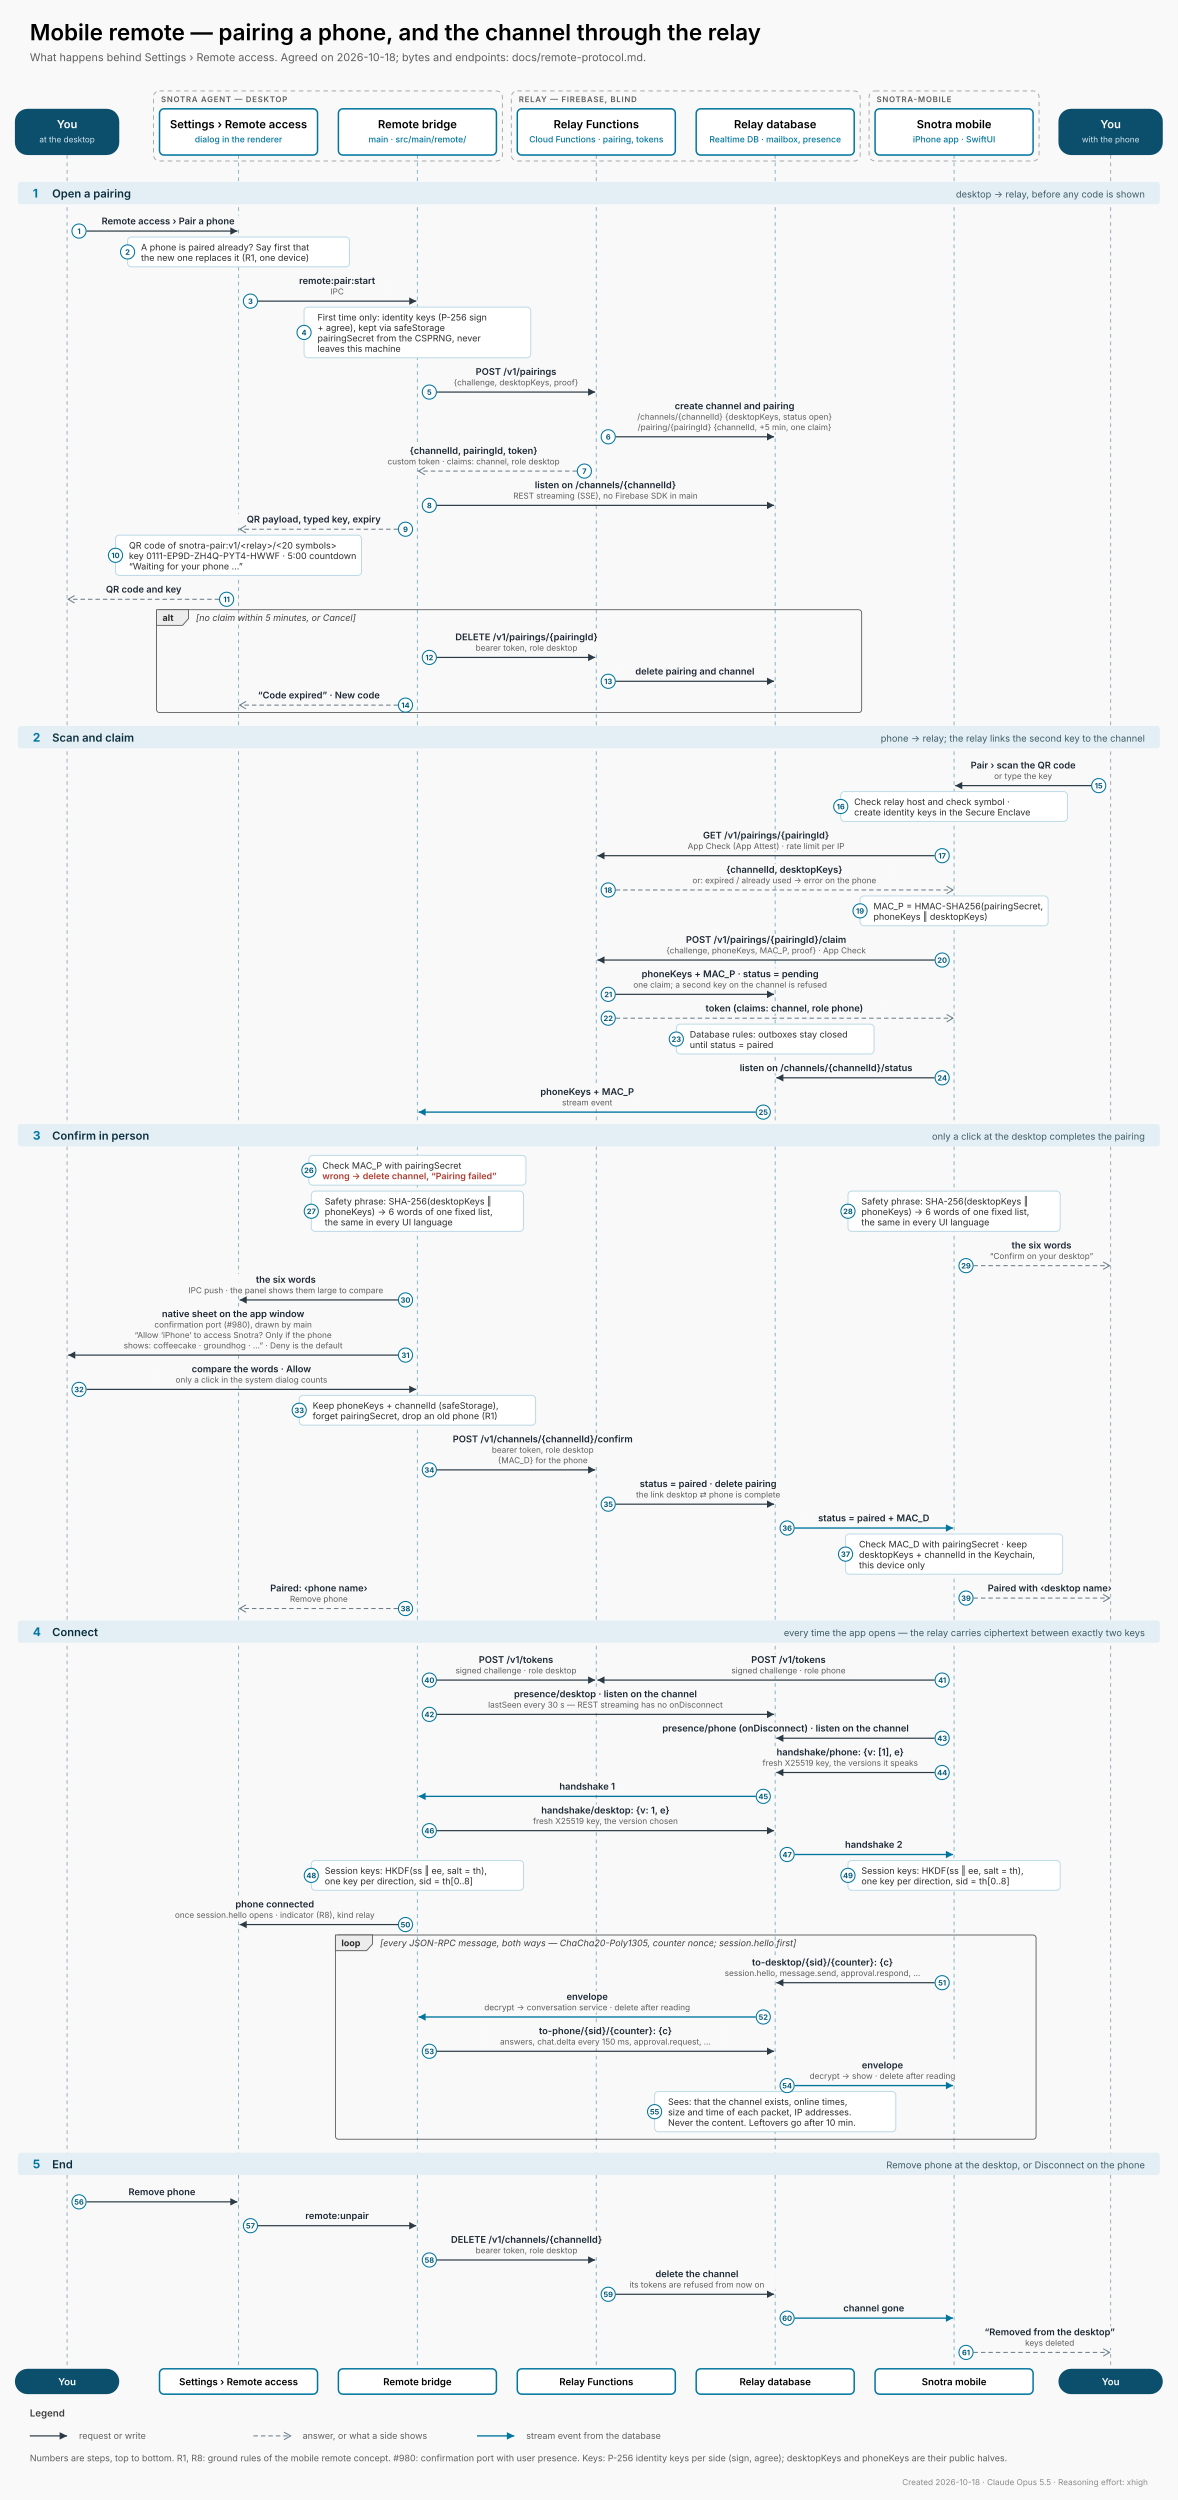
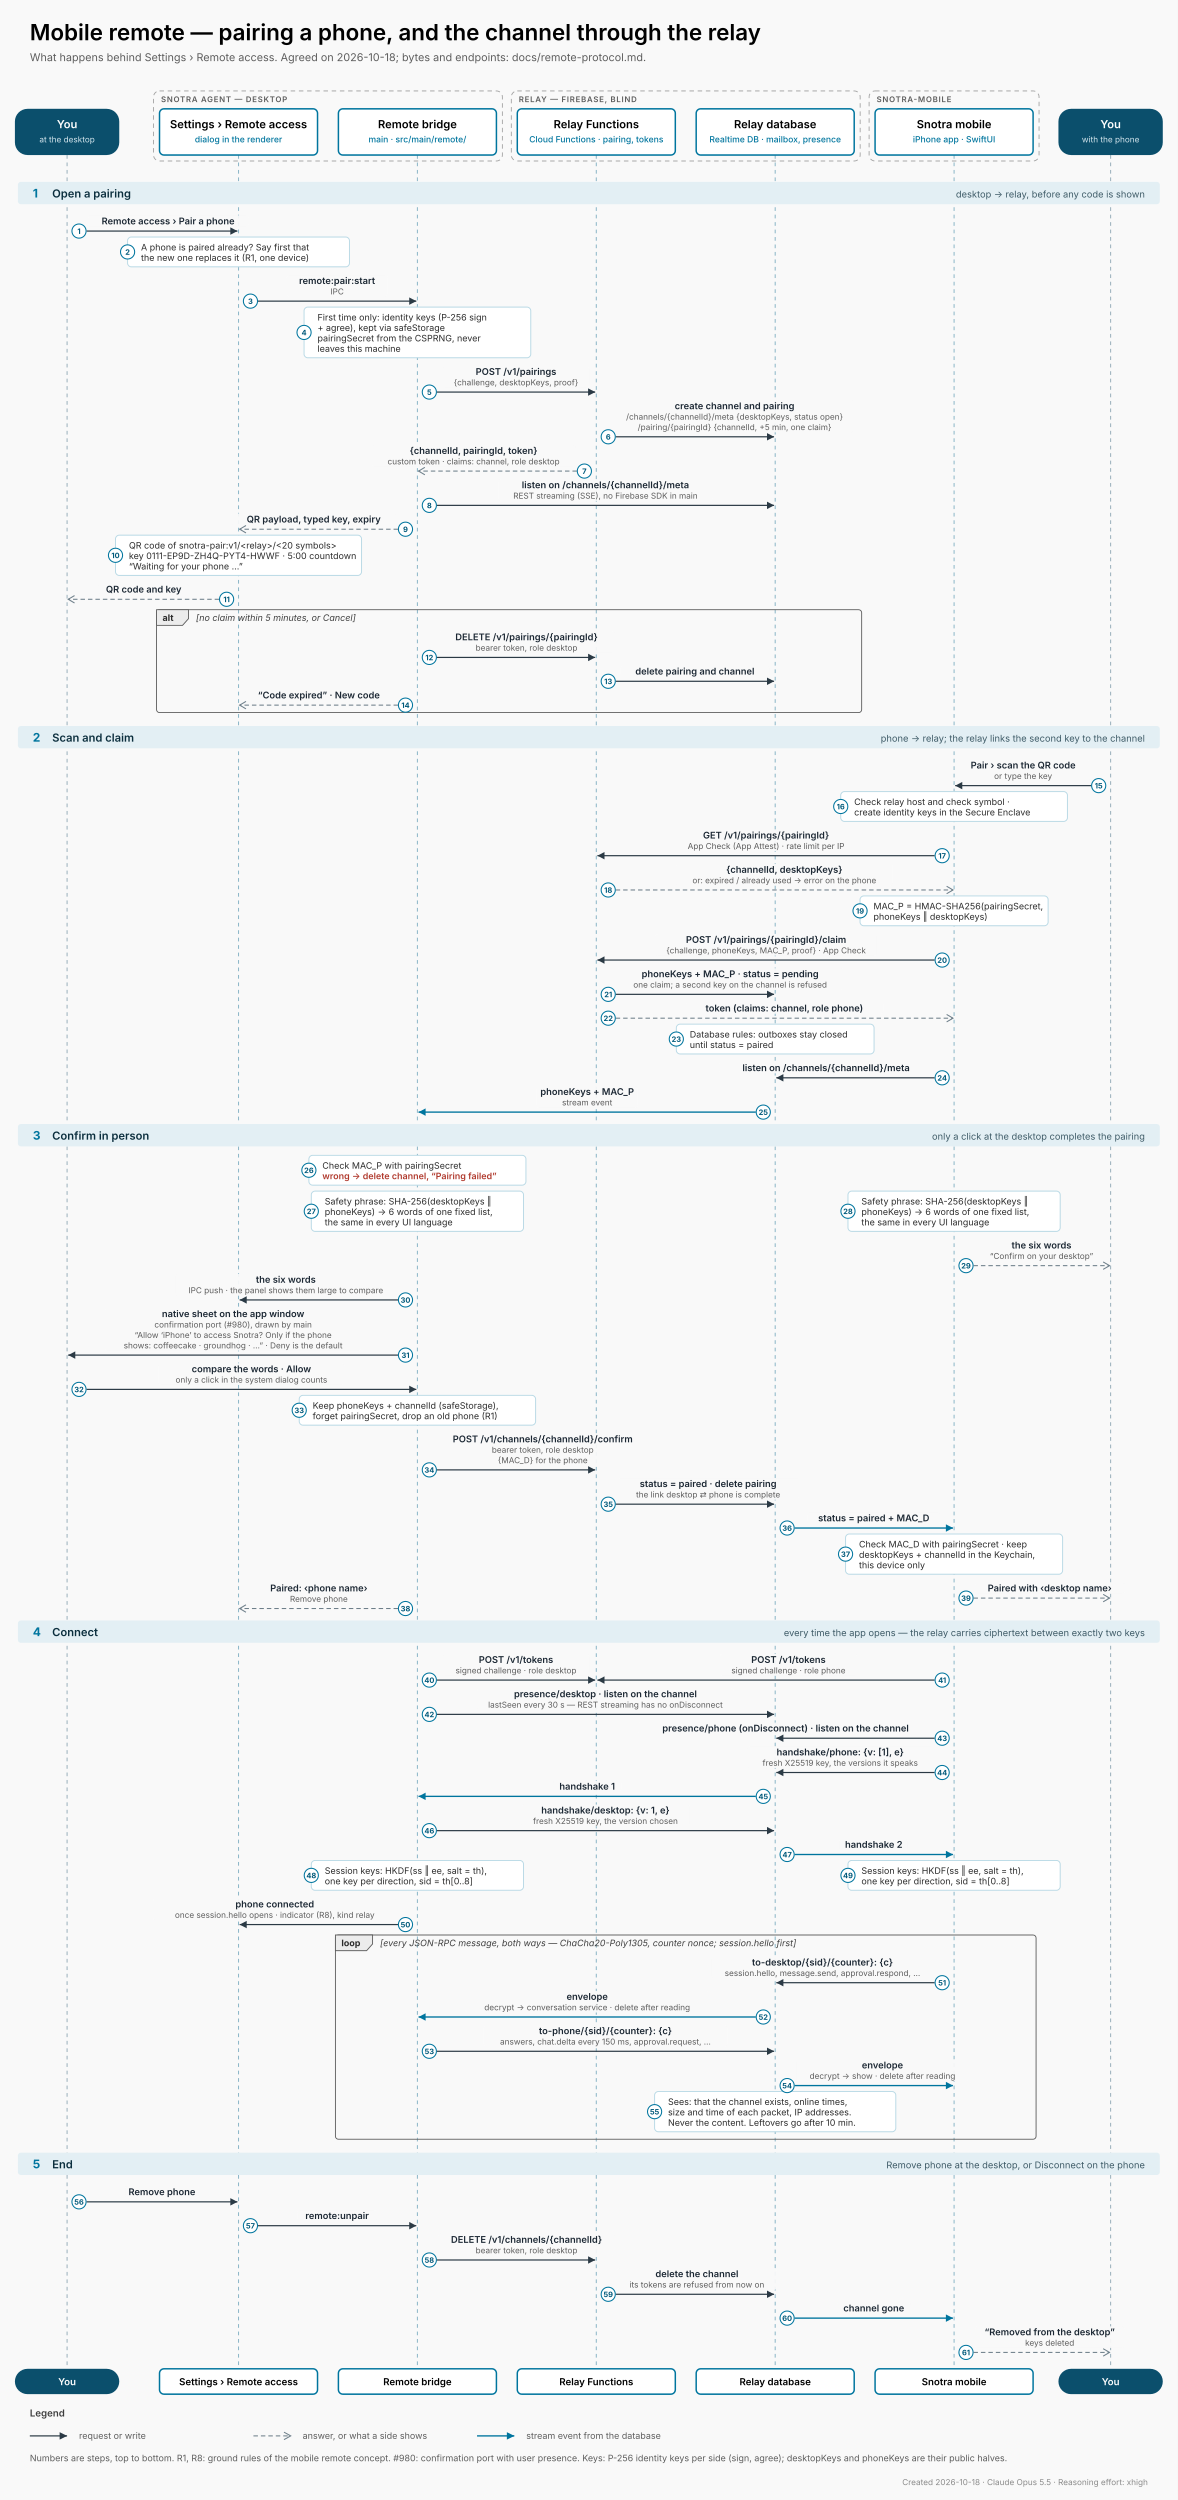
<svg xmlns="http://www.w3.org/2000/svg" viewBox="0 0 1580 3354" width="1580" height="3354" role="img" aria-labelledby="title desc">
  <style>
      text { font-family: Inter, -apple-system, BlinkMacSystemFont, "Segoe UI", sans-serif; }
      .canvas { fill: #F9F9F9; }
      .page-title { fill: #000000; font-size: 30px; font-weight: 600; }
      .page-sub { fill: #5C5C5C; font-size: 14.5px; }
      .group { fill: none; stroke: #A3A3A3; stroke-width: 1.2; stroke-dasharray: 6 5; }
      .group-l { fill: #5C5C5C; font-size: 10.5px; font-weight: 600; letter-spacing: 1px; }
      .hdr { fill: #FFFFFF; stroke: #00759E; stroke-width: 2; }
      .hdr-p { fill: #0B4F6C; }
      .hdr-n { fill: #000000; font-size: 15px; font-weight: 600; text-anchor: middle; }
      .hdr-s { fill: #00759E; font-size: 11.5px; font-weight: 500; text-anchor: middle; }
      .hdr-pn { fill: #FFFFFF; font-size: 15px; font-weight: 600; text-anchor: middle; }
      .hdr-ps { fill: #D5E6EE; font-size: 11px; text-anchor: middle; }
      .hdr-small { font-size: 13px; }
      .life { stroke: #8FB8C9; stroke-width: 1.4; stroke-dasharray: 5 5; }
      .life-p { stroke: #9DB2BD; }
      .phase { fill: #E3EFF4; }
      .phase-n { fill: #00759E; font-size: 16px; font-weight: 700; }
      .phase-t { fill: #0B2E3D; font-size: 15px; font-weight: 600; }
      .phase-s { fill: #3D5A66; font-size: 12.5px; }
      .m-req { stroke: #2B3A45; stroke-width: 1.6; }
      .m-ret { stroke: #6E7F8A; stroke-width: 1.4; stroke-dasharray: 6 4; fill: none; }
      .m-evt { stroke: #00759E; stroke-width: 1.8; }
      .m-prop { stroke: #B26B00; stroke-width: 1.6; stroke-dasharray: 6 4; }
      .m-err { stroke: #C0392B; stroke-width: 1.6; }
      .head-open { stroke-dasharray: none; fill: none; }
      .m-req-head { fill: #2B3A45; }
      .m-evt-head { fill: #00759E; }
      .m-prop-head { fill: #B26B00; }
      .m-err-head { fill: #C0392B; }
      .label-bg { fill: #F9F9F9; opacity: 0.94; }
      .lbl { fill: #1B2733; font-size: 12.5px; font-weight: 600; }
      .lbl-sub { fill: #5C5C5C; font-size: 11px; }
      .lbl-prop { fill: #9A5C00; font-size: 11px; font-weight: 600; }
      .note { fill: #FFFFFF; stroke: #B9D9E5; stroke-width: 1.3; }
      .note-prop { fill: #FFF7EA; stroke: #D08A1E; stroke-dasharray: 5 3; }
      .note-t { fill: #2B2B2B; font-size: 12px; }
      .note-err { fill: #B03A2E; font-size: 12px; font-weight: 600; }
      .note-prop-t { fill: #9A5C00; font-size: 12px; font-weight: 600; }
      .prop-pill { fill: #FFF7EA; stroke: #D08A1E; stroke-width: 1; }
      .prop-tag { fill: #B26B00; font-size: 8.5px; font-weight: 700; letter-spacing: 0.8px; }
      .badge { fill: #FFFFFF; stroke: #00759E; stroke-width: 1.4; }
      .badge-prop { stroke: #D08A1E; }
      .badge-err { stroke: #C0392B; }
      .badge-n { fill: #00597A; font-size: 10px; font-weight: 700; text-anchor: middle; }
      .frame { fill: none; stroke: #5C5C5C; stroke-width: 1.2; }
      .frame-tag { fill: #ECECEC; stroke: #5C5C5C; stroke-width: 1.2; }
      .frame-k { fill: #2B2B2B; font-size: 12px; font-weight: 700; }
      .frame-g { fill: #3D3D3D; font-size: 12px; font-style: italic; }
      .legend-h { fill: #3D3D3D; font-size: 13px; font-weight: 600; }
      .legend-t { fill: #5C5C5C; font-size: 12px; }
      .stamp { fill: #8A8A8A; font-size: 11px; text-anchor: end; }
  </style>
  <rect class="canvas" x="0" y="0" width="1580" height="3354" />
  <text class="page-title" x="40" y="54">Mobile remote — pairing a phone, and the channel through the relay</text>
  <text class="page-sub" x="40" y="82">What happens behind Settings › Remote access. Agreed on 2026-10-18; bytes and endpoints: docs/remote-protocol.md.</text>
  <rect class="group" x="206" y="122" width="468" height="94" rx="8" />
  <text class="group-l" x="216" y="137">SNOTRA AGENT — DESKTOP</text>
  <rect class="group" x="686" y="122" width="468" height="94" rx="8" />
  <text class="group-l" x="696" y="137">RELAY — FIREBASE, BLIND</text>
  <rect class="group" x="1166" y="122" width="228" height="94" rx="8" />
  <text class="group-l" x="1176" y="137">SNOTRA-MOBILE</text>
  <line class="life life-p" x1="90" y1="208" x2="90" y2="3178" />
  <line class="life" x1="320" y1="208" x2="320" y2="3178" />
  <line class="life" x1="560" y1="208" x2="560" y2="3178" />
  <line class="life" x1="800" y1="208" x2="800" y2="3178" />
  <line class="life" x1="1040" y1="208" x2="1040" y2="3178" />
  <line class="life" x1="1280" y1="208" x2="1280" y2="3178" />
  <line class="life life-p" x1="1490" y1="208" x2="1490" y2="3178" />
  <rect class="frame" x="210" y="818" width="946" height="138" rx="4" />
  <path class="frame-tag" d="M210 818 h42.88 v12 l-8 9 h-34.88 z" />
  <rect class="frame" x="450" y="2596" width="940" height="274" rx="4" />
  <path class="frame-tag" d="M450 2596 h49.84 v12 l-8 9 h-41.84 z" />
  <rect class="hdr-p" x="20" y="146" width="140" height="62" rx="17" />
  <text class="hdr-pn" x="90" y="172">You</text>
  <text class="hdr-ps" x="90" y="191">at the desktop</text>
  <rect class="hdr" x="214" y="146" width="212" height="62" rx="6" />
  <text class="hdr-n" x="320" y="172">Settings › Remote access</text>
  <text class="hdr-s" x="320" y="191">dialog in the renderer</text>
  <rect class="hdr" x="454" y="146" width="212" height="62" rx="6" />
  <text class="hdr-n" x="560" y="172">Remote bridge</text>
  <text class="hdr-s" x="560" y="191">main · src/main/remote/</text>
  <rect class="hdr" x="694" y="146" width="212" height="62" rx="6" />
  <text class="hdr-n" x="800" y="172">Relay Functions</text>
  <text class="hdr-s" x="800" y="191">Cloud Functions · pairing, tokens</text>
  <rect class="hdr" x="934" y="146" width="212" height="62" rx="6" />
  <text class="hdr-n" x="1040" y="172">Relay database</text>
  <text class="hdr-s" x="1040" y="191">Realtime DB · mailbox, presence</text>
  <rect class="hdr" x="1174" y="146" width="212" height="62" rx="6" />
  <text class="hdr-n" x="1280" y="172">Snotra mobile</text>
  <text class="hdr-s" x="1280" y="191">iPhone app · SwiftUI</text>
  <rect class="hdr-p" x="1420" y="146" width="140" height="62" rx="17" />
  <text class="hdr-pn" x="1490" y="172">You</text>
  <text class="hdr-ps" x="1490" y="191">with the phone</text>
  <rect class="phase" x="24" y="244" width="1532" height="30" rx="4" />
  <text class="phase-n" x="44" y="265">1</text>
  <text class="phase-t" x="70" y="265">Open a pairing</text>
  <text class="phase-s" x="1536" y="265" text-anchor="end">desktop → relay, before any code is shown</text>
  <line class="m-req" x1="116" y1="310" x2="318.5" y2="310" />
  <polygon class="head m-req-head" points="318.5,310 309,305 309,315" />
  <rect class="label-bg" x="118" y="289" width="215" height="15" rx="3" />
  <text class="lbl" x="225.5" y="301" text-anchor="middle">Remote access › Pair a phone</text>
  <rect class="note" x="171.16" y="318" width="297.68" height="40" rx="5" />
  <text class="note-t" x="189.16" y="336">A phone is paired already? Say first that</text>
  <text class="note-t" x="189.16" y="350">the new one replaces it (R1, one device)</text>
  <line class="m-req" x1="346" y1="404" x2="558.5" y2="404" />
  <polygon class="head m-req-head" points="558.5,404 549,399 549,409" />
  <rect class="label-bg" x="384.625" y="369" width="135.25" height="29" rx="3" />
  <text class="lbl" x="452.25" y="381" text-anchor="middle">remote:pair:start</text>
  <text class="lbl-sub" x="452.25" y="395" text-anchor="middle">IPC</text>
  <rect class="note" x="407.92" y="412" width="304.16" height="68" rx="5" />
  <text class="note-t" x="425.92" y="430">First time only: identity keys (P-256 sign</text>
  <text class="note-t" x="425.92" y="444">+ agree), kept via safeStorage</text>
  <text class="note-t" x="425.92" y="458">pairingSecret from the CSPRNG, never</text>
  <text class="note-t" x="425.92" y="472">leaves this machine</text>
  <line class="m-req" x1="586" y1="526" x2="798.5" y2="526" />
  <polygon class="head m-req-head" points="798.5,526 789,521 789,531" />
  <rect class="label-bg" x="594.18" y="491" width="196.14" height="29" rx="3" />
  <text class="lbl" x="692.25" y="503" text-anchor="middle">POST /v1/pairings</text>
  <text class="lbl-sub" x="692.25" y="517" text-anchor="middle">{challenge, desktopKeys, proof}</text>
  <line class="m-req" x1="826" y1="586" x2="1038.5" y2="586" />
  <polygon class="head m-req-head" points="1038.5,586 1029,581 1029,591" />
-   <rect class="label-bg" x="828" y="537" width="314.94" height="43" rx="3" />
+   <rect class="label-bg" x="826" y="537" width="318.94" height="43" rx="3" />
  <text class="lbl" x="985.47" y="549" text-anchor="middle">create channel and pairing</text>
-   <text class="lbl-sub" x="985.47" y="563" text-anchor="middle">/channels/{channelId} {desktopKeys, status open}</text>
+   <text class="lbl-sub" x="985.47" y="563" text-anchor="middle">/channels/{channelId}/meta {desktopKeys, status open}</text>
  <text class="lbl-sub" x="985.47" y="577" text-anchor="middle">/pairing/{pairingId} {channelId, +5 min, one claim}</text>
  <line class="m-ret" x1="774" y1="632" x2="561.5" y2="632" />
  <polyline class="m-ret head-open" points="570,627 561.5,632 570,637" />
  <rect class="label-bg" x="498.64" y="597" width="273.36" height="29" rx="3" />
  <text class="lbl" x="635.32" y="609" text-anchor="middle">{channelId, pairingId, token}</text>
  <text class="lbl-sub" x="635.32" y="623" text-anchor="middle">custom token · claims: channel, role desktop</text>
  <line class="m-req" x1="586" y1="678" x2="1038.5" y2="678" />
  <polygon class="head m-req-head" points="1038.5,678 1029,673 1029,683" />
-   <rect class="label-bg" x="672.6" y="643" width="279.3" height="29" rx="3" />
-   <text class="lbl" x="812.25" y="655" text-anchor="middle">listen on /channels/{channelId}</text>
+   <rect class="label-bg" x="668.5" y="643" width="287.5" height="29" rx="3" />
+   <text class="lbl" x="812.25" y="655" text-anchor="middle">listen on /channels/{channelId}/meta</text>
  <text class="lbl-sub" x="812.25" y="669" text-anchor="middle">REST streaming (SSE), no Firebase SDK in main</text>
  <line class="m-ret" x1="534" y1="710" x2="321.5" y2="710" />
  <polyline class="m-ret head-open" points="330,705 321.5,710 330,715" />
  <rect class="label-bg" x="309.75" y="689" width="222.25" height="15" rx="3" />
  <text class="lbl" x="420.875" y="701" text-anchor="middle">QR payload, typed key, expiry</text>
  <rect class="note" x="154.96" y="718" width="330.08" height="54" rx="5" />
  <text class="note-t" x="172.96" y="736">QR code of snotra-pair:v1/&lt;relay&gt;/&lt;20 symbols&gt;</text>
  <text class="note-t" x="172.96" y="750">key 0111-EP9D-ZH4Q-PYT4-HWWF · 5:00 countdown</text>
  <text class="note-t" x="172.96" y="764">“Waiting for your phone …”</text>
  <line class="m-ret" x1="294" y1="804" x2="91.5" y2="804" />
  <polyline class="m-ret head-open" points="100,799 91.5,804 100,809" />
  <rect class="label-bg" x="132.375" y="783" width="120.75" height="15" rx="3" />
  <text class="lbl" x="192.75" y="795" text-anchor="middle">QR code and key</text>
  <line class="m-req" x1="586" y1="882" x2="798.5" y2="882" />
  <polygon class="head m-req-head" points="798.5,882 789,877 789,887" />
  <rect class="label-bg" x="588" y="847" width="236.75" height="29" rx="3" />
  <text class="lbl" x="706.375" y="859" text-anchor="middle">DELETE /v1/pairings/{pairingId}</text>
  <text class="lbl-sub" x="706.375" y="873" text-anchor="middle">bearer token, role desktop</text>
  <line class="m-req" x1="826" y1="914" x2="1038.5" y2="914" />
  <polygon class="head m-req-head" points="1038.5,914 1029,909 1029,919" />
  <rect class="label-bg" x="832" y="893" width="200.5" height="15" rx="3" />
  <text class="lbl" x="932.25" y="905" text-anchor="middle">delete pairing and channel</text>
  <line class="m-ret" x1="534" y1="946" x2="321.5" y2="946" />
  <polyline class="m-ret head-open" points="330,941 321.5,946 330,951" />
  <rect class="label-bg" x="331.125" y="925" width="193.25" height="15" rx="3" />
  <text class="lbl" x="427.75" y="937" text-anchor="middle">“Code expired” · New code</text>
  <text class="frame-k" x="218" y="833">alt</text>
  <text class="frame-g" x="262.88" y="833">[no claim within 5 minutes, or Cancel]</text>
  <rect class="phase" x="24" y="974" width="1532" height="30" rx="4" />
  <text class="phase-n" x="44" y="995">2</text>
  <text class="phase-t" x="70" y="995">Scan and claim</text>
  <text class="phase-s" x="1536" y="995" text-anchor="end">phone → relay; the relay links the second key to the channel</text>
  <line class="m-req" x1="1464" y1="1054" x2="1281.5" y2="1054" />
  <polygon class="head m-req-head" points="1281.5,1054 1291,1049 1291,1059" />
  <rect class="label-bg" x="1283.25" y="1019" width="178.75" height="29" rx="3" />
  <text class="lbl" x="1372.625" y="1031" text-anchor="middle">Pair › scan the QR code</text>
  <text class="lbl-sub" x="1372.625" y="1045" text-anchor="middle">or type the key</text>
  <rect class="note" x="1127.92" y="1062" width="304.16" height="40" rx="5" />
  <text class="note-t" x="1145.92" y="1080">Check relay host and check symbol ·</text>
  <text class="note-t" x="1145.92" y="1094">create identity keys in the Secure Enclave</text>
  <line class="m-req" x1="1254" y1="1148" x2="801.5" y2="1148" />
  <polygon class="head m-req-head" points="801.5,1148 811,1143 811,1153" />
  <rect class="label-bg" x="897.01" y="1113" width="261.48" height="29" rx="3" />
  <text class="lbl" x="1027.75" y="1125" text-anchor="middle">GET /v1/pairings/{pairingId}</text>
  <text class="lbl-sub" x="1027.75" y="1139" text-anchor="middle">App Check (App Attest) · rate limit per IP</text>
  <line class="m-ret" x1="826" y1="1194" x2="1278.5" y2="1194" />
  <polyline class="m-ret head-open" points="1270,1189 1278.5,1194 1270,1199" />
  <rect class="label-bg" x="906.66" y="1159" width="291.18" height="29" rx="3" />
  <text class="lbl" x="1052.25" y="1171" text-anchor="middle">{channelId, desktopKeys}</text>
  <text class="lbl-sub" x="1052.25" y="1185" text-anchor="middle">or: expired / already used → error on the phone</text>
  <rect class="note" x="1153.84" y="1202" width="252.32" height="40" rx="5" />
  <text class="note-t" x="1171.84" y="1220">MAC_P = HMAC-SHA256(pairingSecret,</text>
  <text class="note-t" x="1171.84" y="1234">  phoneKeys ‖ desktopKeys)</text>
  <line class="m-req" x1="1254" y1="1288" x2="801.5" y2="1288" />
  <polygon class="head m-req-head" points="801.5,1288 811,1283 811,1293" />
  <rect class="label-bg" x="879.19" y="1253" width="297.12" height="29" rx="3" />
  <text class="lbl" x="1027.75" y="1265" text-anchor="middle">POST /v1/pairings/{pairingId}/claim</text>
  <text class="lbl-sub" x="1027.75" y="1279" text-anchor="middle">{challenge, phoneKeys, MAC_P, proof} · App Check</text>
  <line class="m-req" x1="826" y1="1334" x2="1038.5" y2="1334" />
  <polygon class="head m-req-head" points="1038.5,1334 1029,1329 1029,1339" />
  <rect class="label-bg" x="828" y="1299" width="303.06" height="29" rx="3" />
  <text class="lbl" x="979.53" y="1311" text-anchor="middle">phoneKeys + MAC_P · status = pending</text>
  <text class="lbl-sub" x="979.53" y="1325" text-anchor="middle">one claim; a second key on the channel is refused</text>
  <line class="m-ret" x1="826" y1="1366" x2="1278.5" y2="1366" />
  <polyline class="m-ret head-open" points="1270,1361 1278.5,1366 1270,1371" />
  <rect class="label-bg" x="919.375" y="1345" width="265.75" height="15" rx="3" />
  <text class="lbl" x="1052.25" y="1357" text-anchor="middle">token (claims: channel, role phone)</text>
  <rect class="note" x="907.36" y="1374" width="265.28" height="40" rx="5" />
  <text class="note-t" x="925.36" y="1392">Database rules: outboxes stay closed</text>
  <text class="note-t" x="925.36" y="1406">until status = paired</text>
  <line class="m-req" x1="1254" y1="1446" x2="1041.5" y2="1446" />
  <polygon class="head m-req-head" points="1041.5,1446 1051,1441 1051,1451" />
  <rect class="label-bg" x="964.5" y="1425" width="287.5" height="15" rx="3" />
-   <text class="lbl" x="1108.25" y="1437" text-anchor="middle">listen on /channels/{channelId}/status</text>
+   <text class="lbl" x="1108.25" y="1437" text-anchor="middle">listen on /channels/{channelId}/meta</text>
  <line class="m-evt" x1="1014" y1="1492" x2="561.5" y2="1492" />
  <polygon class="head m-evt-head" points="561.5,1492 571,1487 571,1497" />
  <rect class="label-bg" x="720.125" y="1457" width="135.25" height="29" rx="3" />
  <text class="lbl" x="787.75" y="1469" text-anchor="middle">phoneKeys + MAC_P</text>
  <text class="lbl-sub" x="787.75" y="1483" text-anchor="middle">stream event</text>
  <rect class="phase" x="24" y="1508" width="1532" height="30" rx="4" />
  <text class="phase-n" x="44" y="1529">3</text>
  <text class="phase-t" x="70" y="1529">Confirm in person</text>
  <text class="phase-s" x="1536" y="1529" text-anchor="end">only a click at the desktop completes the pairing</text>
  <rect class="note" x="414.4" y="1550" width="291.2" height="40" rx="5" />
  <text class="note-t" x="432.4" y="1568">Check MAC_P with pairingSecret</text>
  <text class="note-err" x="432.4" y="1582">wrong → delete channel, “Pairing failed”</text>
  <rect class="note" x="417.64" y="1598" width="284.72" height="54" rx="5" />
  <text class="note-t" x="435.64" y="1616">Safety phrase: SHA-256(desktopKeys ‖</text>
  <text class="note-t" x="435.64" y="1630">phoneKeys) → 6 words of one fixed list,</text>
  <text class="note-t" x="435.64" y="1644">the same in every UI language</text>
  <rect class="note" x="1137.64" y="1598" width="284.72" height="54" rx="5" />
  <text class="note-t" x="1155.64" y="1616">Safety phrase: SHA-256(desktopKeys ‖</text>
  <text class="note-t" x="1155.64" y="1630">phoneKeys) → 6 words of one fixed list,</text>
  <text class="note-t" x="1155.64" y="1644">the same in every UI language</text>
  <line class="m-ret" x1="1306" y1="1698" x2="1488.5" y2="1698" />
  <polyline class="m-ret head-open" points="1480,1693 1488.5,1698 1480,1703" />
  <rect class="label-bg" x="1317" y="1663" width="160.5" height="29" rx="3" />
  <text class="lbl" x="1397.25" y="1675" text-anchor="middle">the six words</text>
  <text class="lbl-sub" x="1397.25" y="1689" text-anchor="middle">“Confirm on your desktop”</text>
  <line class="m-req" x1="534" y1="1744" x2="321.5" y2="1744" />
  <polygon class="head m-req-head" points="321.5,1744 331,1739 331,1749" />
  <rect class="label-bg" x="234.88" y="1709" width="297.12" height="29" rx="3" />
  <text class="lbl" x="383.44" y="1721" text-anchor="middle">the six words</text>
  <text class="lbl-sub" x="383.44" y="1735" text-anchor="middle">IPC push · the panel shows them large to compare</text>
  <line class="m-req" x1="534" y1="1818" x2="91.5" y2="1818" />
  <polygon class="head m-req-head" points="91.5,1818 101,1813 101,1823" />
  <rect class="label-bg" x="140.43" y="1755" width="344.64" height="57" rx="3" />
  <text class="lbl" x="312.75" y="1767" text-anchor="middle">native sheet on the app window</text>
  <text class="lbl-sub" x="312.75" y="1781" text-anchor="middle">confirmation port (#980), drawn by main</text>
  <text class="lbl-sub" x="312.75" y="1795" text-anchor="middle">“Allow ‘iPhone’ to access Snotra? Only if the phone</text>
  <text class="lbl-sub" x="312.75" y="1809" text-anchor="middle">shows: coffeecake · groundhog · …” · Deny is the default</text>
  <line class="m-req" x1="116" y1="1864" x2="558.5" y2="1864" />
  <polygon class="head m-req-head" points="558.5,1864 549,1859 549,1869" />
  <rect class="label-bg" x="212.45" y="1829" width="249.6" height="29" rx="3" />
  <text class="lbl" x="337.25" y="1841" text-anchor="middle">compare the words · Allow</text>
  <text class="lbl-sub" x="337.25" y="1855" text-anchor="middle">only a click in the system dialog counts</text>
  <rect class="note" x="401.44" y="1872" width="317.12" height="40" rx="5" />
  <text class="note-t" x="419.44" y="1890">Keep phoneKeys + channelId (safeStorage),</text>
  <text class="note-t" x="419.44" y="1904">forget pairingSecret, drop an old phone (R1)</text>
  <line class="m-req" x1="586" y1="1972" x2="798.5" y2="1972" />
  <polygon class="head m-req-head" points="798.5,1972 789,1967 789,1977" />
  <rect class="label-bg" x="588" y="1923" width="280.25" height="43" rx="3" />
  <text class="lbl" x="728.125" y="1935" text-anchor="middle">POST /v1/channels/{channelId}/confirm</text>
  <text class="lbl-sub" x="728.125" y="1949" text-anchor="middle">bearer token, role desktop</text>
  <text class="lbl-sub" x="728.125" y="1963" text-anchor="middle">{MAC_D} for the phone</text>
  <line class="m-req" x1="826" y1="2018" x2="1038.5" y2="2018" />
  <polygon class="head m-req-head" points="1038.5,2018 1029,2013 1029,2023" />
  <rect class="label-bg" x="828" y="1983" width="244" height="29" rx="3" />
  <text class="lbl" x="950" y="1995" text-anchor="middle">status = paired · delete pairing</text>
  <text class="lbl-sub" x="950" y="2009" text-anchor="middle">the link desktop ⇄ phone is complete</text>
  <line class="m-evt" x1="1066" y1="2050" x2="1278.5" y2="2050" />
  <polygon class="head m-evt-head" points="1278.5,2050 1269,2045 1269,2055" />
  <rect class="label-bg" x="1082.875" y="2029" width="178.75" height="15" rx="3" />
  <text class="lbl" x="1172.25" y="2041" text-anchor="middle">status = paired + MAC_D</text>
  <rect class="note" x="1134.4" y="2058" width="291.2" height="54" rx="5" />
  <text class="note-t" x="1152.4" y="2076">Check MAC_D with pairingSecret · keep</text>
  <text class="note-t" x="1152.4" y="2090">desktopKeys + channelId in the Keychain,</text>
  <text class="note-t" x="1152.4" y="2104">this device only</text>
  <line class="m-ret" x1="534" y1="2158" x2="321.5" y2="2158" />
  <polyline class="m-ret head-open" points="330,2153 321.5,2158 330,2163" />
  <rect class="label-bg" x="349.25" y="2123" width="157" height="29" rx="3" />
  <text class="lbl" x="427.75" y="2135" text-anchor="middle">Paired: ‹phone name›</text>
  <text class="lbl-sub" x="427.75" y="2149" text-anchor="middle">Remove phone</text>
  <line class="m-ret" x1="1306" y1="2144" x2="1488.5" y2="2144" />
  <polyline class="m-ret head-open" points="1480,2139 1488.5,2144 1480,2149" />
  <rect class="label-bg" x="1308" y="2123" width="200.5" height="15" rx="3" />
  <text class="lbl" x="1408.25" y="2135" text-anchor="middle">Paired with ‹desktop name›</text>
  <rect class="phase" x="24" y="2174" width="1532" height="30" rx="4" />
  <text class="phase-n" x="44" y="2195">4</text>
  <text class="phase-t" x="70" y="2195">Connect</text>
  <text class="phase-s" x="1536" y="2195" text-anchor="end">every time the app opens — the relay carries ciphertext between exactly two keys</text>
  <line class="m-req" x1="586" y1="2254" x2="798.5" y2="2254" />
  <polygon class="head m-req-head" points="798.5,2254 789,2249 789,2259" />
  <rect class="label-bg" x="594.18" y="2219" width="196.14" height="29" rx="3" />
  <text class="lbl" x="692.25" y="2231" text-anchor="middle">POST /v1/tokens</text>
  <text class="lbl-sub" x="692.25" y="2245" text-anchor="middle">signed challenge · role desktop</text>
  <line class="m-req" x1="1254" y1="2254" x2="801.5" y2="2254" />
  <polygon class="head m-req-head" points="801.5,2254 811,2249 811,2259" />
  <rect class="label-bg" x="965.62" y="2219" width="184.26" height="29" rx="3" />
  <text class="lbl" x="1057.75" y="2231" text-anchor="middle">POST /v1/tokens</text>
  <text class="lbl-sub" x="1057.75" y="2245" text-anchor="middle">signed challenge · role phone</text>
  <line class="m-req" x1="586" y1="2300" x2="1038.5" y2="2300" />
  <polygon class="head m-req-head" points="1038.5,2300 1029,2295 1029,2305" />
  <rect class="label-bg" x="639.93" y="2265" width="344.64" height="29" rx="3" />
  <text class="lbl" x="812.25" y="2277" text-anchor="middle">presence/desktop · listen on the channel</text>
  <text class="lbl-sub" x="812.25" y="2291" text-anchor="middle">lastSeen every 30 s — REST streaming has no onDisconnect</text>
  <line class="m-req" x1="1254" y1="2332" x2="1041.5" y2="2332" />
  <polygon class="head m-req-head" points="1041.5,2332 1051,2327 1051,2337" />
  <rect class="label-bg" x="855.75" y="2311" width="396.25" height="15" rx="3" />
  <text class="lbl" x="1053.875" y="2323" text-anchor="middle">presence/phone (onDisconnect) · listen on the channel</text>
  <line class="m-req" x1="1254" y1="2378" x2="1041.5" y2="2378" />
  <polygon class="head m-req-head" points="1041.5,2378 1051,2373 1051,2383" />
  <rect class="label-bg" x="1002.4" y="2343" width="249.6" height="29" rx="3" />
  <text class="lbl" x="1127.2" y="2355" text-anchor="middle">handshake/phone: {v: [1], e}</text>
  <text class="lbl-sub" x="1127.2" y="2369" text-anchor="middle">fresh X25519 key, the versions it speaks</text>
  <line class="m-evt" x1="1014" y1="2410" x2="561.5" y2="2410" />
  <polygon class="head m-evt-head" points="561.5,2410 571,2405 571,2415" />
  <rect class="label-bg" x="741.875" y="2389" width="91.75" height="15" rx="3" />
  <text class="lbl" x="787.75" y="2401" text-anchor="middle">handshake 1</text>
  <line class="m-req" x1="586" y1="2456" x2="1038.5" y2="2456" />
  <polygon class="head m-req-head" points="1038.5,2456 1029,2451 1029,2461" />
  <rect class="label-bg" x="699.33" y="2421" width="225.84" height="29" rx="3" />
  <text class="lbl" x="812.25" y="2433" text-anchor="middle">handshake/desktop: {v: 1, e}</text>
  <text class="lbl-sub" x="812.25" y="2447" text-anchor="middle">fresh X25519 key, the version chosen</text>
  <line class="m-evt" x1="1066" y1="2488" x2="1278.5" y2="2488" />
  <polygon class="head m-evt-head" points="1278.5,2488 1269,2483 1269,2493" />
  <rect class="label-bg" x="1126.375" y="2467" width="91.75" height="15" rx="3" />
  <text class="lbl" x="1172.25" y="2479" text-anchor="middle">handshake 2</text>
  <rect class="note" x="417.64" y="2496" width="284.72" height="40" rx="5" />
  <text class="note-t" x="435.64" y="2514">Session keys: HKDF(ss ‖ ee, salt = th),</text>
  <text class="note-t" x="435.64" y="2528">one key per direction, sid = th[0..8]</text>
  <rect class="note" x="1137.64" y="2496" width="284.72" height="40" rx="5" />
  <text class="note-t" x="1155.64" y="2514">Session keys: HKDF(ss ‖ ee, salt = th),</text>
  <text class="note-t" x="1155.64" y="2528">one key per direction, sid = th[0..8]</text>
  <line class="m-req" x1="534" y1="2582" x2="321.5" y2="2582" />
  <polygon class="head m-req-head" points="321.5,2582 331,2577 331,2587" />
  <rect class="label-bg" x="205.18" y="2547" width="326.82" height="29" rx="3" />
  <text class="lbl" x="368.59" y="2559" text-anchor="middle">phone connected</text>
  <text class="lbl-sub" x="368.59" y="2573" text-anchor="middle">once session.hello opens · indicator (R8), kind relay</text>
  <line class="m-req" x1="1254" y1="2660" x2="1041.5" y2="2660" />
  <polygon class="head m-req-head" points="1041.5,2660 1051,2655 1051,2665" />
  <rect class="label-bg" x="954.88" y="2625" width="297.12" height="29" rx="3" />
  <text class="lbl" x="1103.44" y="2637" text-anchor="middle">to-desktop/{sid}/{counter}: {c}</text>
  <text class="lbl-sub" x="1103.44" y="2651" text-anchor="middle">session.hello, message.send, approval.respond, …</text>
  <line class="m-evt" x1="1014" y1="2706" x2="561.5" y2="2706" />
  <polygon class="head m-evt-head" points="561.5,2706 571,2701 571,2711" />
  <rect class="label-bg" x="624.34" y="2671" width="326.82" height="29" rx="3" />
  <text class="lbl" x="787.75" y="2683" text-anchor="middle">envelope</text>
  <text class="lbl-sub" x="787.75" y="2697" text-anchor="middle">decrypt → conversation service · delete after reading</text>
  <line class="m-req" x1="586" y1="2752" x2="1038.5" y2="2752" />
  <polygon class="head m-req-head" points="1038.5,2752 1029,2747 1029,2757" />
  <rect class="label-bg" x="648.84" y="2717" width="326.82" height="29" rx="3" />
  <text class="lbl" x="812.25" y="2729" text-anchor="middle">to-phone/{sid}/{counter}: {c}</text>
  <text class="lbl-sub" x="812.25" y="2743" text-anchor="middle">answers, chat.delta every 150 ms, approval.request, …</text>
  <line class="m-evt" x1="1066" y1="2798" x2="1278.5" y2="2798" />
  <polygon class="head m-evt-head" points="1278.5,2798 1269,2793 1269,2803" />
  <rect class="label-bg" x="1068" y="2763" width="231.78" height="29" rx="3" />
  <text class="lbl" x="1183.89" y="2775" text-anchor="middle">envelope</text>
  <text class="lbl-sub" x="1183.89" y="2789" text-anchor="middle">decrypt → show · delete after reading</text>
  <rect class="note" x="878.2" y="2806" width="323.6" height="54" rx="5" />
  <text class="note-t" x="896.2" y="2824">Sees: that the channel exists, online times,</text>
  <text class="note-t" x="896.2" y="2838">size and time of each packet, IP addresses.</text>
  <text class="note-t" x="896.2" y="2852">Never the content. Leftovers go after 10 min.</text>
  <text class="frame-k" x="458" y="2611">loop</text>
  <text class="frame-g" x="509.84" y="2611">[every JSON-RPC message, both ways — ChaCha20-Poly1305, counter nonce; session.hello first]</text>
  <rect class="phase" x="24" y="2888" width="1532" height="30" rx="4" />
  <text class="phase-n" x="44" y="2909">5</text>
  <text class="phase-t" x="70" y="2909">End</text>
  <text class="phase-s" x="1536" y="2909" text-anchor="end">Remove phone at the desktop, or Disconnect on the phone</text>
  <line class="m-req" x1="116" y1="2954" x2="318.5" y2="2954" />
  <polygon class="head m-req-head" points="318.5,2954 309,2949 309,2959" />
  <rect class="label-bg" x="167.75" y="2933" width="99" height="15" rx="3" />
  <text class="lbl" x="217.25" y="2945" text-anchor="middle">Remove phone</text>
  <line class="m-req" x1="346" y1="2986" x2="558.5" y2="2986" />
  <polygon class="head m-req-head" points="558.5,2986 549,2981 549,2991" />
  <rect class="label-bg" x="399.125" y="2965" width="106.25" height="15" rx="3" />
  <text class="lbl" x="452.25" y="2977" text-anchor="middle">remote:unpair</text>
  <line class="m-req" x1="586" y1="3032" x2="798.5" y2="3032" />
  <polygon class="head m-req-head" points="798.5,3032 789,3027 789,3037" />
  <rect class="label-bg" x="588" y="2997" width="236.75" height="29" rx="3" />
  <text class="lbl" x="706.375" y="3009" text-anchor="middle">DELETE /v1/channels/{channelId}</text>
  <text class="lbl-sub" x="706.375" y="3023" text-anchor="middle">bearer token, role desktop</text>
  <line class="m-req" x1="826" y1="3078" x2="1038.5" y2="3078" />
  <polygon class="head m-req-head" points="1038.5,3078 1029,3073 1029,3083" />
  <rect class="label-bg" x="828" y="3043" width="213.96" height="29" rx="3" />
  <text class="lbl" x="934.98" y="3055" text-anchor="middle">delete the channel</text>
  <text class="lbl-sub" x="934.98" y="3069" text-anchor="middle">its tokens are refused from now on</text>
  <line class="m-evt" x1="1066" y1="3110" x2="1278.5" y2="3110" />
  <polygon class="head m-evt-head" points="1278.5,3110 1269,3105 1269,3115" />
  <rect class="label-bg" x="1122.75" y="3089" width="99" height="15" rx="3" />
  <text class="lbl" x="1172.25" y="3101" text-anchor="middle">channel gone</text>
  <line class="m-ret" x1="1306" y1="3156" x2="1488.5" y2="3156" />
  <polyline class="m-ret head-open" points="1480,3151 1488.5,3156 1480,3161" />
  <rect class="label-bg" x="1308" y="3121" width="200.5" height="29" rx="3" />
  <text class="lbl" x="1408.25" y="3133" text-anchor="middle">“Removed from the desktop”</text>
  <text class="lbl-sub" x="1408.25" y="3147" text-anchor="middle">keys deleted</text>
  <circle class="badge " cx="106" cy="310" r="9.5" />
  <text class="badge-n" x="106" y="313.8">1</text>
  <circle class="badge " cx="171.16" cy="338" r="9.5" />
  <text class="badge-n" x="171.16" y="341.8">2</text>
  <circle class="badge " cx="336" cy="404" r="9.5" />
  <text class="badge-n" x="336" y="407.8">3</text>
  <circle class="badge " cx="407.92" cy="446" r="9.5" />
  <text class="badge-n" x="407.92" y="449.8">4</text>
  <circle class="badge " cx="576" cy="526" r="9.5" />
  <text class="badge-n" x="576" y="529.8">5</text>
  <circle class="badge " cx="816" cy="586" r="9.5" />
  <text class="badge-n" x="816" y="589.8">6</text>
  <circle class="badge " cx="784" cy="632" r="9.5" />
  <text class="badge-n" x="784" y="635.8">7</text>
  <circle class="badge " cx="576" cy="678" r="9.5" />
  <text class="badge-n" x="576" y="681.8">8</text>
  <circle class="badge " cx="544" cy="710" r="9.5" />
  <text class="badge-n" x="544" y="713.8">9</text>
  <circle class="badge " cx="154.96" cy="745" r="9.5" />
  <text class="badge-n" x="154.96" y="748.8">10</text>
  <circle class="badge " cx="304" cy="804" r="9.5" />
  <text class="badge-n" x="304" y="807.8">11</text>
  <circle class="badge " cx="576" cy="882" r="9.5" />
  <text class="badge-n" x="576" y="885.8">12</text>
  <circle class="badge " cx="816" cy="914" r="9.5" />
  <text class="badge-n" x="816" y="917.8">13</text>
  <circle class="badge " cx="544" cy="946" r="9.5" />
  <text class="badge-n" x="544" y="949.8">14</text>
  <circle class="badge " cx="1474" cy="1054" r="9.5" />
  <text class="badge-n" x="1474" y="1057.8">15</text>
  <circle class="badge " cx="1127.92" cy="1082" r="9.5" />
  <text class="badge-n" x="1127.92" y="1085.8">16</text>
  <circle class="badge " cx="1264" cy="1148" r="9.5" />
  <text class="badge-n" x="1264" y="1151.8">17</text>
  <circle class="badge " cx="816" cy="1194" r="9.5" />
  <text class="badge-n" x="816" y="1197.8">18</text>
  <circle class="badge " cx="1153.84" cy="1222" r="9.5" />
  <text class="badge-n" x="1153.84" y="1225.8">19</text>
  <circle class="badge " cx="1264" cy="1288" r="9.5" />
  <text class="badge-n" x="1264" y="1291.8">20</text>
  <circle class="badge " cx="816" cy="1334" r="9.5" />
  <text class="badge-n" x="816" y="1337.8">21</text>
  <circle class="badge " cx="816" cy="1366" r="9.5" />
  <text class="badge-n" x="816" y="1369.8">22</text>
  <circle class="badge " cx="907.36" cy="1394" r="9.5" />
  <text class="badge-n" x="907.36" y="1397.8">23</text>
  <circle class="badge " cx="1264" cy="1446" r="9.5" />
  <text class="badge-n" x="1264" y="1449.8">24</text>
  <circle class="badge " cx="1024" cy="1492" r="9.5" />
  <text class="badge-n" x="1024" y="1495.8">25</text>
  <circle class="badge " cx="414.4" cy="1570" r="9.5" />
  <text class="badge-n" x="414.4" y="1573.8">26</text>
  <circle class="badge " cx="417.64" cy="1625" r="9.5" />
  <text class="badge-n" x="417.64" y="1628.8">27</text>
  <circle class="badge " cx="1137.64" cy="1625" r="9.5" />
  <text class="badge-n" x="1137.64" y="1628.8">28</text>
  <circle class="badge " cx="1296" cy="1698" r="9.5" />
  <text class="badge-n" x="1296" y="1701.8">29</text>
  <circle class="badge " cx="544" cy="1744" r="9.5" />
  <text class="badge-n" x="544" y="1747.8">30</text>
  <circle class="badge " cx="544" cy="1818" r="9.5" />
  <text class="badge-n" x="544" y="1821.8">31</text>
  <circle class="badge " cx="106" cy="1864" r="9.5" />
  <text class="badge-n" x="106" y="1867.8">32</text>
  <circle class="badge " cx="401.44" cy="1892" r="9.5" />
  <text class="badge-n" x="401.44" y="1895.8">33</text>
  <circle class="badge " cx="576" cy="1972" r="9.5" />
  <text class="badge-n" x="576" y="1975.8">34</text>
  <circle class="badge " cx="816" cy="2018" r="9.5" />
  <text class="badge-n" x="816" y="2021.8">35</text>
  <circle class="badge " cx="1056" cy="2050" r="9.5" />
  <text class="badge-n" x="1056" y="2053.8">36</text>
  <circle class="badge " cx="1134.4" cy="2085" r="9.5" />
  <text class="badge-n" x="1134.4" y="2088.8">37</text>
  <circle class="badge " cx="544" cy="2158" r="9.5" />
  <text class="badge-n" x="544" y="2161.8">38</text>
  <circle class="badge " cx="1296" cy="2144" r="9.5" />
  <text class="badge-n" x="1296" y="2147.8">39</text>
  <circle class="badge " cx="576" cy="2254" r="9.5" />
  <text class="badge-n" x="576" y="2257.8">40</text>
  <circle class="badge " cx="1264" cy="2254" r="9.5" />
  <text class="badge-n" x="1264" y="2257.8">41</text>
  <circle class="badge " cx="576" cy="2300" r="9.5" />
  <text class="badge-n" x="576" y="2303.8">42</text>
  <circle class="badge " cx="1264" cy="2332" r="9.5" />
  <text class="badge-n" x="1264" y="2335.8">43</text>
  <circle class="badge " cx="1264" cy="2378" r="9.5" />
  <text class="badge-n" x="1264" y="2381.8">44</text>
  <circle class="badge " cx="1024" cy="2410" r="9.5" />
  <text class="badge-n" x="1024" y="2413.8">45</text>
  <circle class="badge " cx="576" cy="2456" r="9.5" />
  <text class="badge-n" x="576" y="2459.8">46</text>
  <circle class="badge " cx="1056" cy="2488" r="9.5" />
  <text class="badge-n" x="1056" y="2491.8">47</text>
  <circle class="badge " cx="417.64" cy="2516" r="9.5" />
  <text class="badge-n" x="417.64" y="2519.8">48</text>
  <circle class="badge " cx="1137.64" cy="2516" r="9.5" />
  <text class="badge-n" x="1137.64" y="2519.8">49</text>
  <circle class="badge " cx="544" cy="2582" r="9.5" />
  <text class="badge-n" x="544" y="2585.8">50</text>
  <circle class="badge " cx="1264" cy="2660" r="9.5" />
  <text class="badge-n" x="1264" y="2663.8">51</text>
  <circle class="badge " cx="1024" cy="2706" r="9.5" />
  <text class="badge-n" x="1024" y="2709.8">52</text>
  <circle class="badge " cx="576" cy="2752" r="9.5" />
  <text class="badge-n" x="576" y="2755.8">53</text>
  <circle class="badge " cx="1056" cy="2798" r="9.5" />
  <text class="badge-n" x="1056" y="2801.8">54</text>
  <circle class="badge " cx="878.2" cy="2833" r="9.5" />
  <text class="badge-n" x="878.2" y="2836.8">55</text>
  <circle class="badge " cx="106" cy="2954" r="9.5" />
  <text class="badge-n" x="106" y="2957.8">56</text>
  <circle class="badge " cx="336" cy="2986" r="9.5" />
  <text class="badge-n" x="336" y="2989.8">57</text>
  <circle class="badge " cx="576" cy="3032" r="9.5" />
  <text class="badge-n" x="576" y="3035.8">58</text>
  <circle class="badge " cx="816" cy="3078" r="9.5" />
  <text class="badge-n" x="816" y="3081.8">59</text>
  <circle class="badge " cx="1056" cy="3110" r="9.5" />
  <text class="badge-n" x="1056" y="3113.8">60</text>
  <circle class="badge " cx="1296" cy="3156" r="9.5" />
  <text class="badge-n" x="1296" y="3159.8">61</text>
  <rect class="hdr-p" x="20" y="3178" width="140" height="34" rx="17" />
  <text class="hdr-pn hdr-small" x="90" y="3200">You</text>
  <rect class="hdr" x="214" y="3178" width="212" height="34" rx="6" />
  <text class="hdr-n hdr-small" x="320" y="3200">Settings › Remote access</text>
  <rect class="hdr" x="454" y="3178" width="212" height="34" rx="6" />
  <text class="hdr-n hdr-small" x="560" y="3200">Remote bridge</text>
  <rect class="hdr" x="694" y="3178" width="212" height="34" rx="6" />
  <text class="hdr-n hdr-small" x="800" y="3200">Relay Functions</text>
  <rect class="hdr" x="934" y="3178" width="212" height="34" rx="6" />
  <text class="hdr-n hdr-small" x="1040" y="3200">Relay database</text>
  <rect class="hdr" x="1174" y="3178" width="212" height="34" rx="6" />
  <text class="hdr-n hdr-small" x="1280" y="3200">Snotra mobile</text>
  <rect class="hdr-p" x="1420" y="3178" width="140" height="34" rx="17" />
  <text class="hdr-pn hdr-small" x="1490" y="3200">You</text>
  <text class="legend-h" x="40" y="3242">Legend</text>
  <line class="m-req" x1="40" y1="3268" x2="90" y2="3268" />
  <polygon class="head m-req-head" points="90,3268 80,3263 80,3273" />
  <text class="legend-t" x="106" y="3272">request or write</text>
  <line class="m-ret" x1="340" y1="3268" x2="390" y2="3268" />
  <polyline class="m-ret head-open" points="381,3263 390,3268 381,3273" />
  <text class="legend-t" x="406" y="3272">answer, or what a side shows</text>
  <line class="m-evt" x1="640" y1="3268" x2="690" y2="3268" />
  <polygon class="head m-evt-head" points="690,3268 680,3263 680,3273" />
  <text class="legend-t" x="706" y="3272">stream event from the database</text>
  <text class="legend-t" x="40" y="3302">Numbers are steps, top to bottom. R1, R8: ground rules of the mobile remote concept. #980: confirmation port with user presence. Keys: P-256 identity keys per side (sign, agree); desktopKeys and phoneKeys are their public halves.</text>
  <text class="stamp" x="1540" y="3334">Created 2026-10-18 · Claude Opus 5.5 · Reasoning effort: xhigh</text>
</svg>
